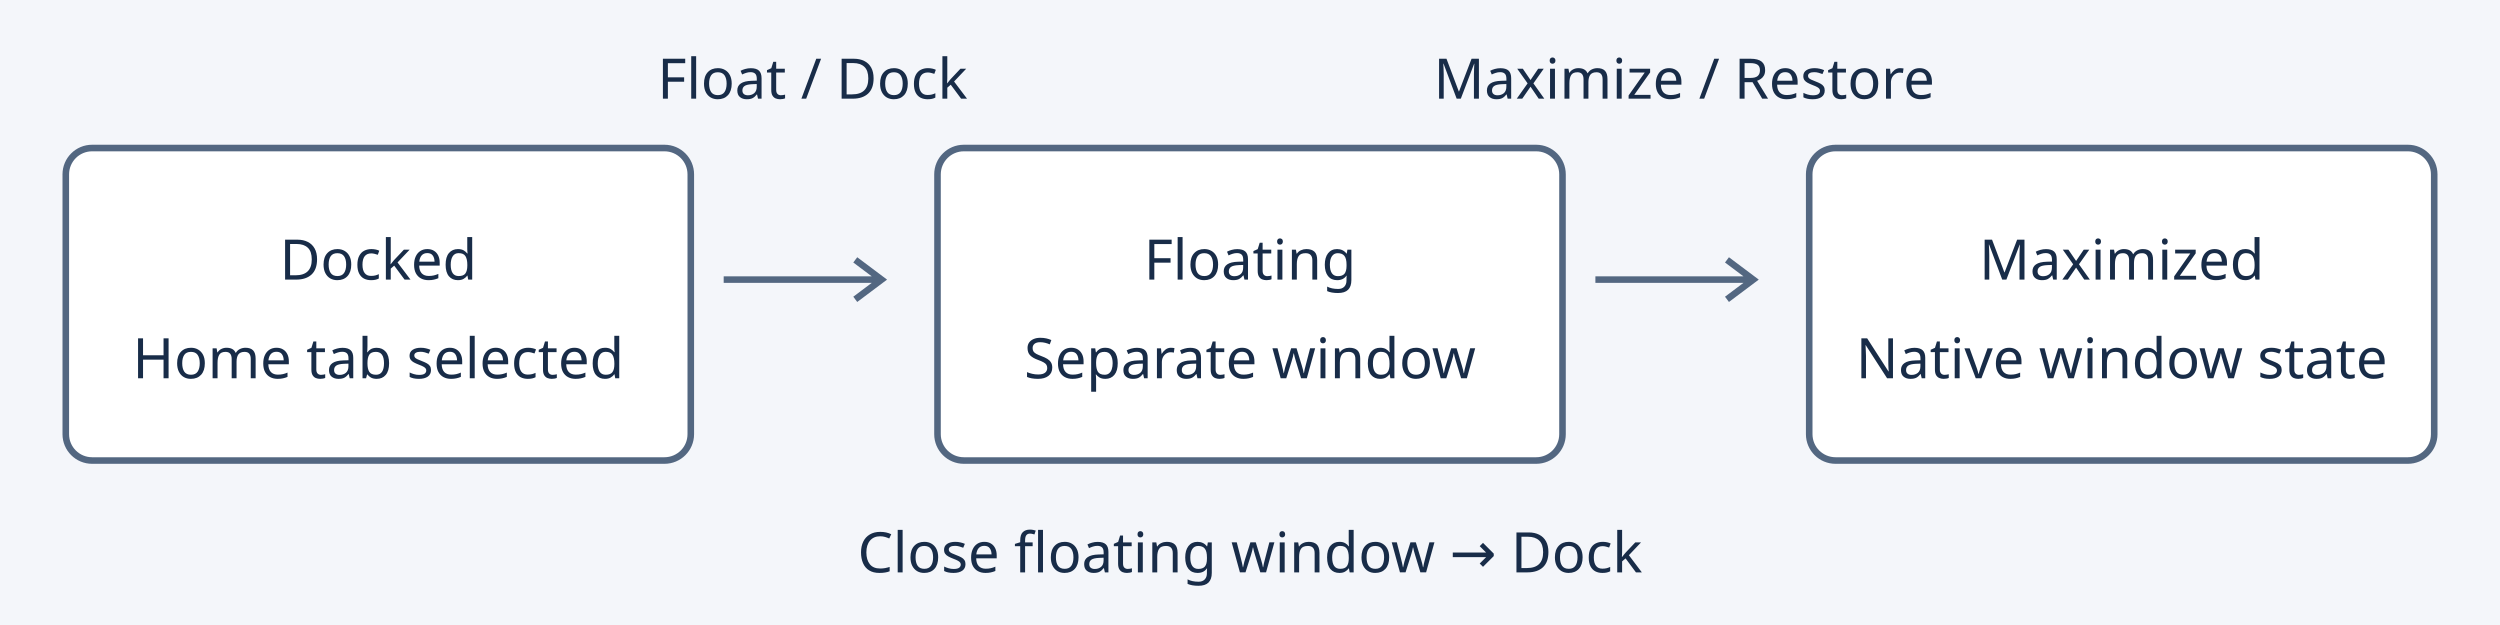
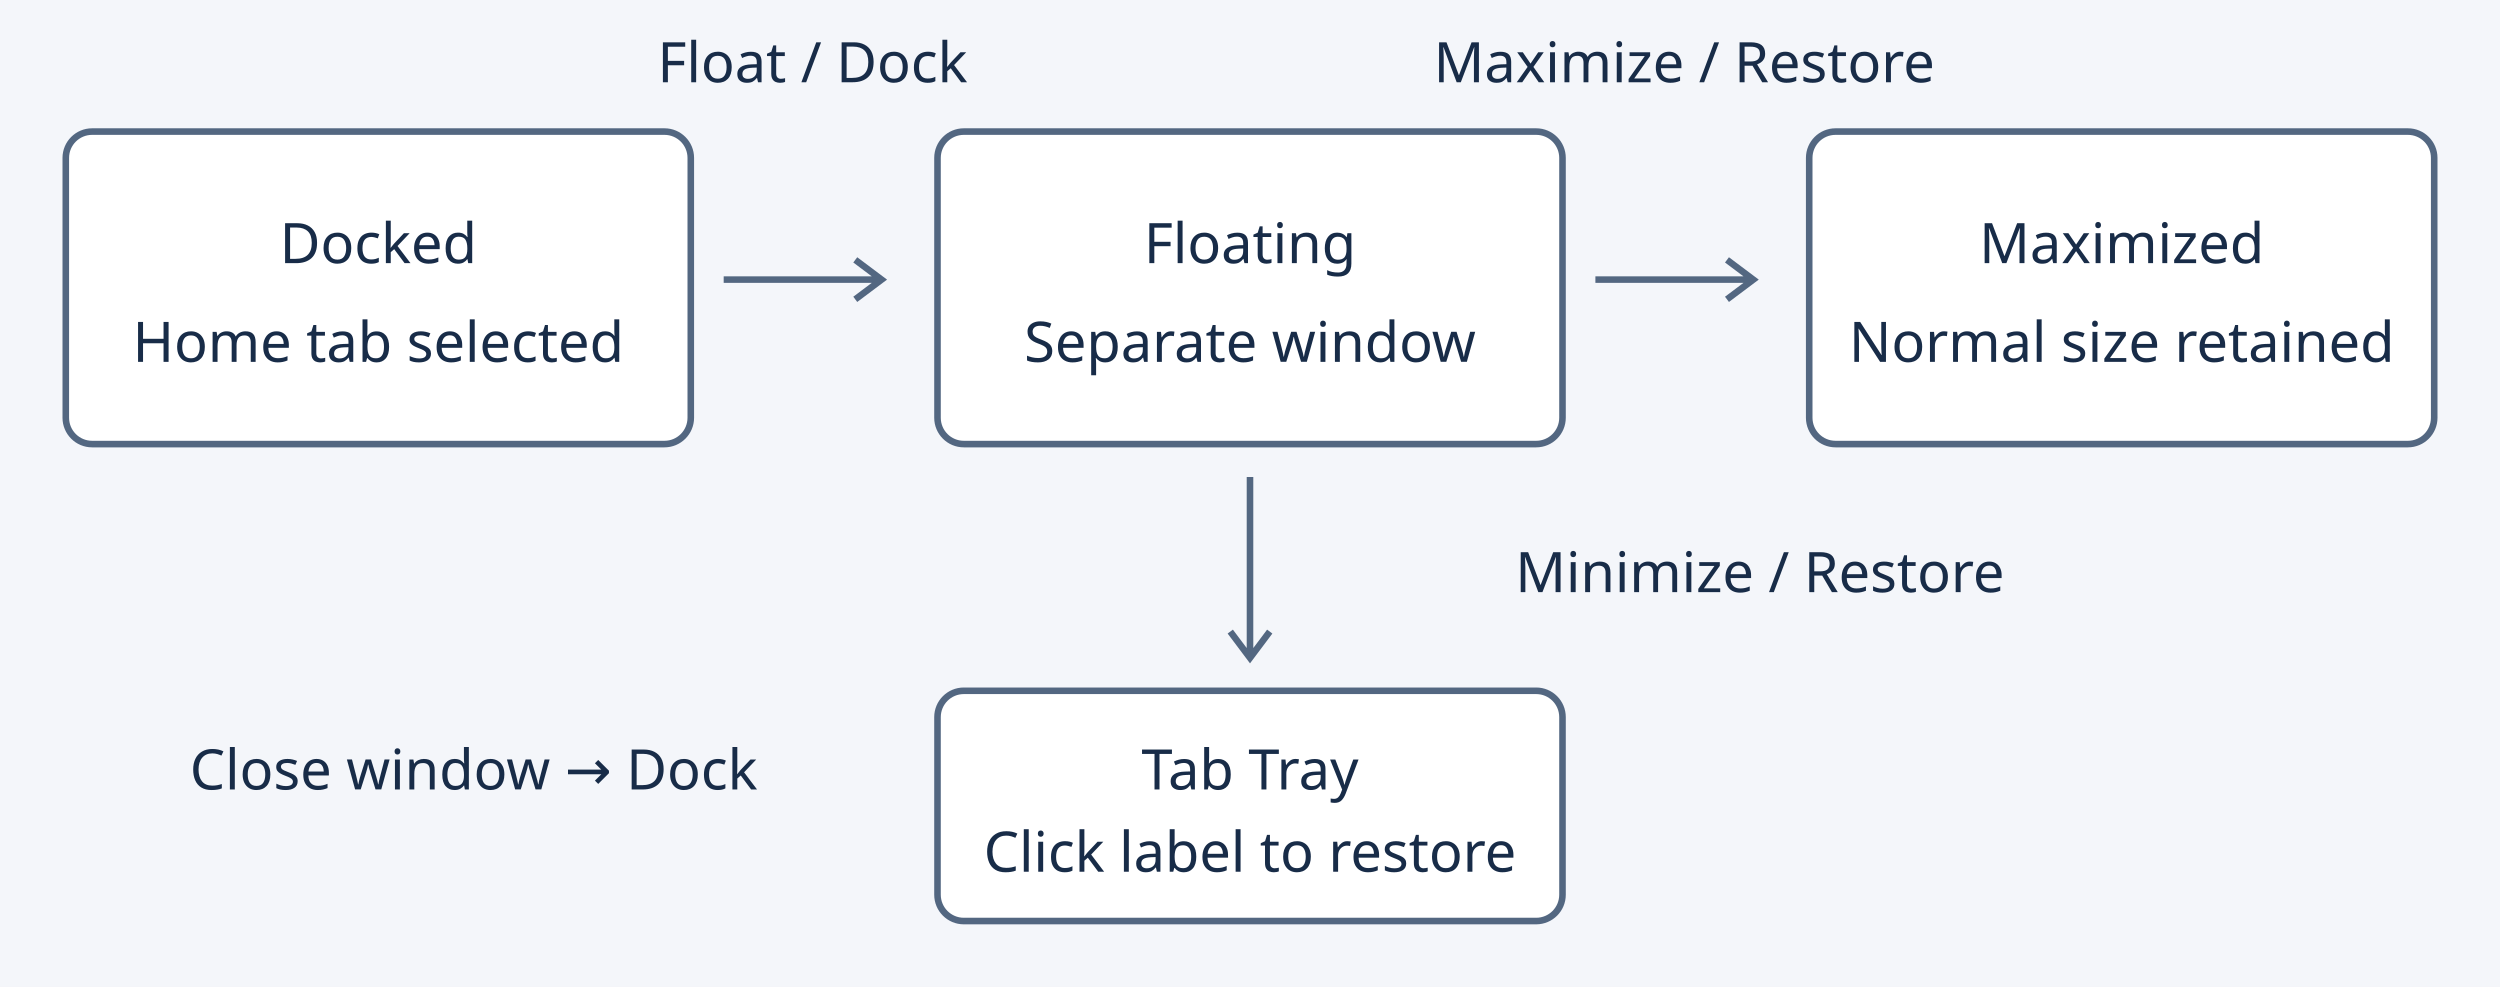
- <svg xmlns="http://www.w3.org/2000/svg" width="760" height="190" viewBox="0 0 760 190" role="img" aria-label="Panel controls: docked, floating and maximized">
-   <rect width="760" height="190" fill="#f4f6fa" />
+ <svg xmlns="http://www.w3.org/2000/svg" width="760" height="300" viewBox="0 0 760 300" role="img" aria-label="Panel transitions between docked, floating, maximized and Tab Tray">
+   <rect width="760" height="300" fill="#f4f6fa" />
  <g fill="#fff" stroke="#536781" stroke-width="2">
-     <rect x="20" y="45" width="190" height="95" rx="8" />
-     <rect x="285" y="45" width="190" height="95" rx="8" />
-     <rect x="550" y="45" width="190" height="95" rx="8" />
+     <rect x="20" y="40" width="190" height="95" rx="8" />
+     <rect x="285" y="40" width="190" height="95" rx="8" />
+     <rect x="550" y="40" width="190" height="95" rx="8" />
+     <rect x="285" y="210" width="190" height="70" rx="8" />
  </g>
  <g fill="#182c48" font-family="sans-serif" font-size="17" text-anchor="middle">
-     <text x="115" y="85">Docked</text>
-     <text x="380" y="85">Floating</text>
-     <text x="645" y="85">Maximized</text>
-     <text x="115" y="115">Home tab selected</text>
-     <text x="380" y="115">Separate window</text>
-     <text x="645" y="115">Native window state</text>
-     <text x="247" y="30">Float / Dock</text>
-     <text x="512" y="30">Maximize / Restore</text>
-     <text x="380" y="174">Close floating window → Dock</text>
+     <text x="115" y="80">Docked</text>
+     <text x="380" y="80">Floating</text>
+     <text x="645" y="80">Maximized</text>
+     <text x="115" y="110">Home tab selected</text>
+     <text x="380" y="110">Separate window</text>
+     <text x="645" y="110">Normal size retained</text>
+     <text x="247" y="25">Float / Dock</text>
+     <text x="512" y="25">Maximize / Restore</text>
+     <text x="380" y="240">Tab Tray</text>
+     <text x="380" y="265">Click label to restore</text>
+     <text x="535" y="180">Minimize / Restore</text>
+     <text x="144" y="240">Close window → Dock</text>
  </g>
  <g stroke="#536781" stroke-width="2" fill="none">
-     <path d="M220 85h48m-8-6 8 6-8 6M485 85h48m-8-6 8 6-8 6" />
+     <path d="M220 85h48m-8-6 8 6-8 6M485 85h48m-8-6 8 6-8 6M380 145v55m-6-8 6 8 6-8" />
  </g>
</svg>
